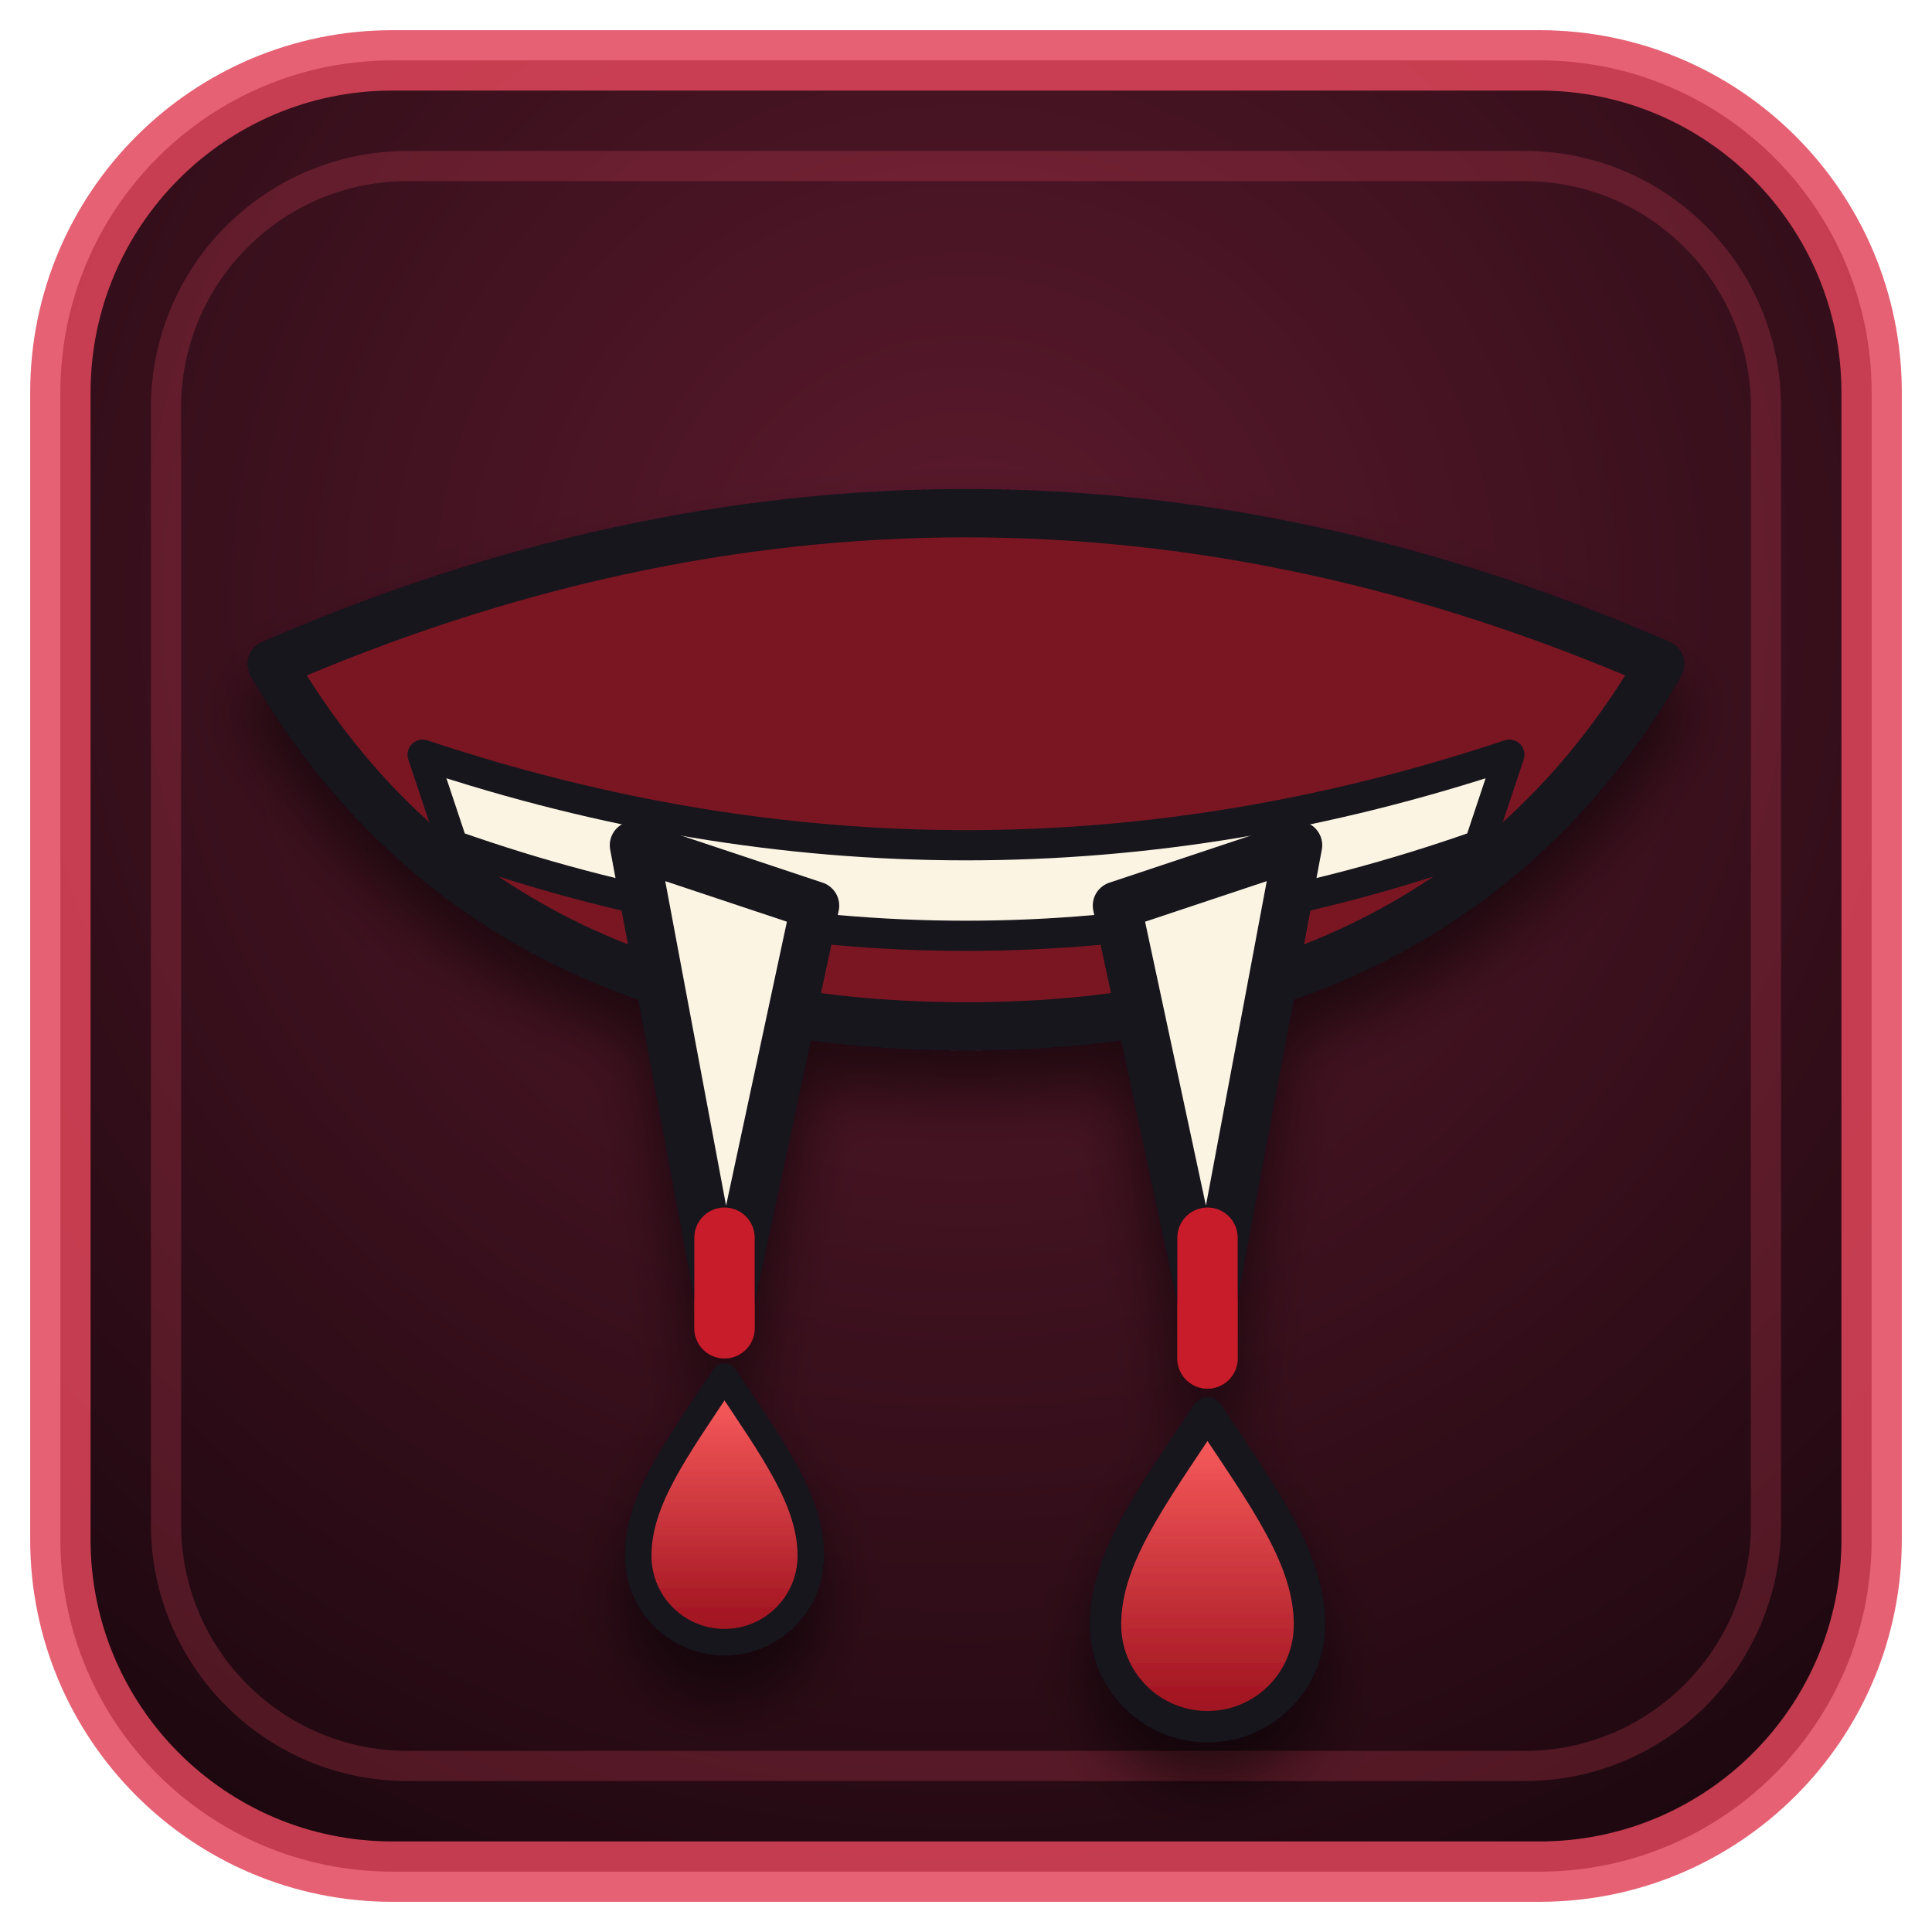
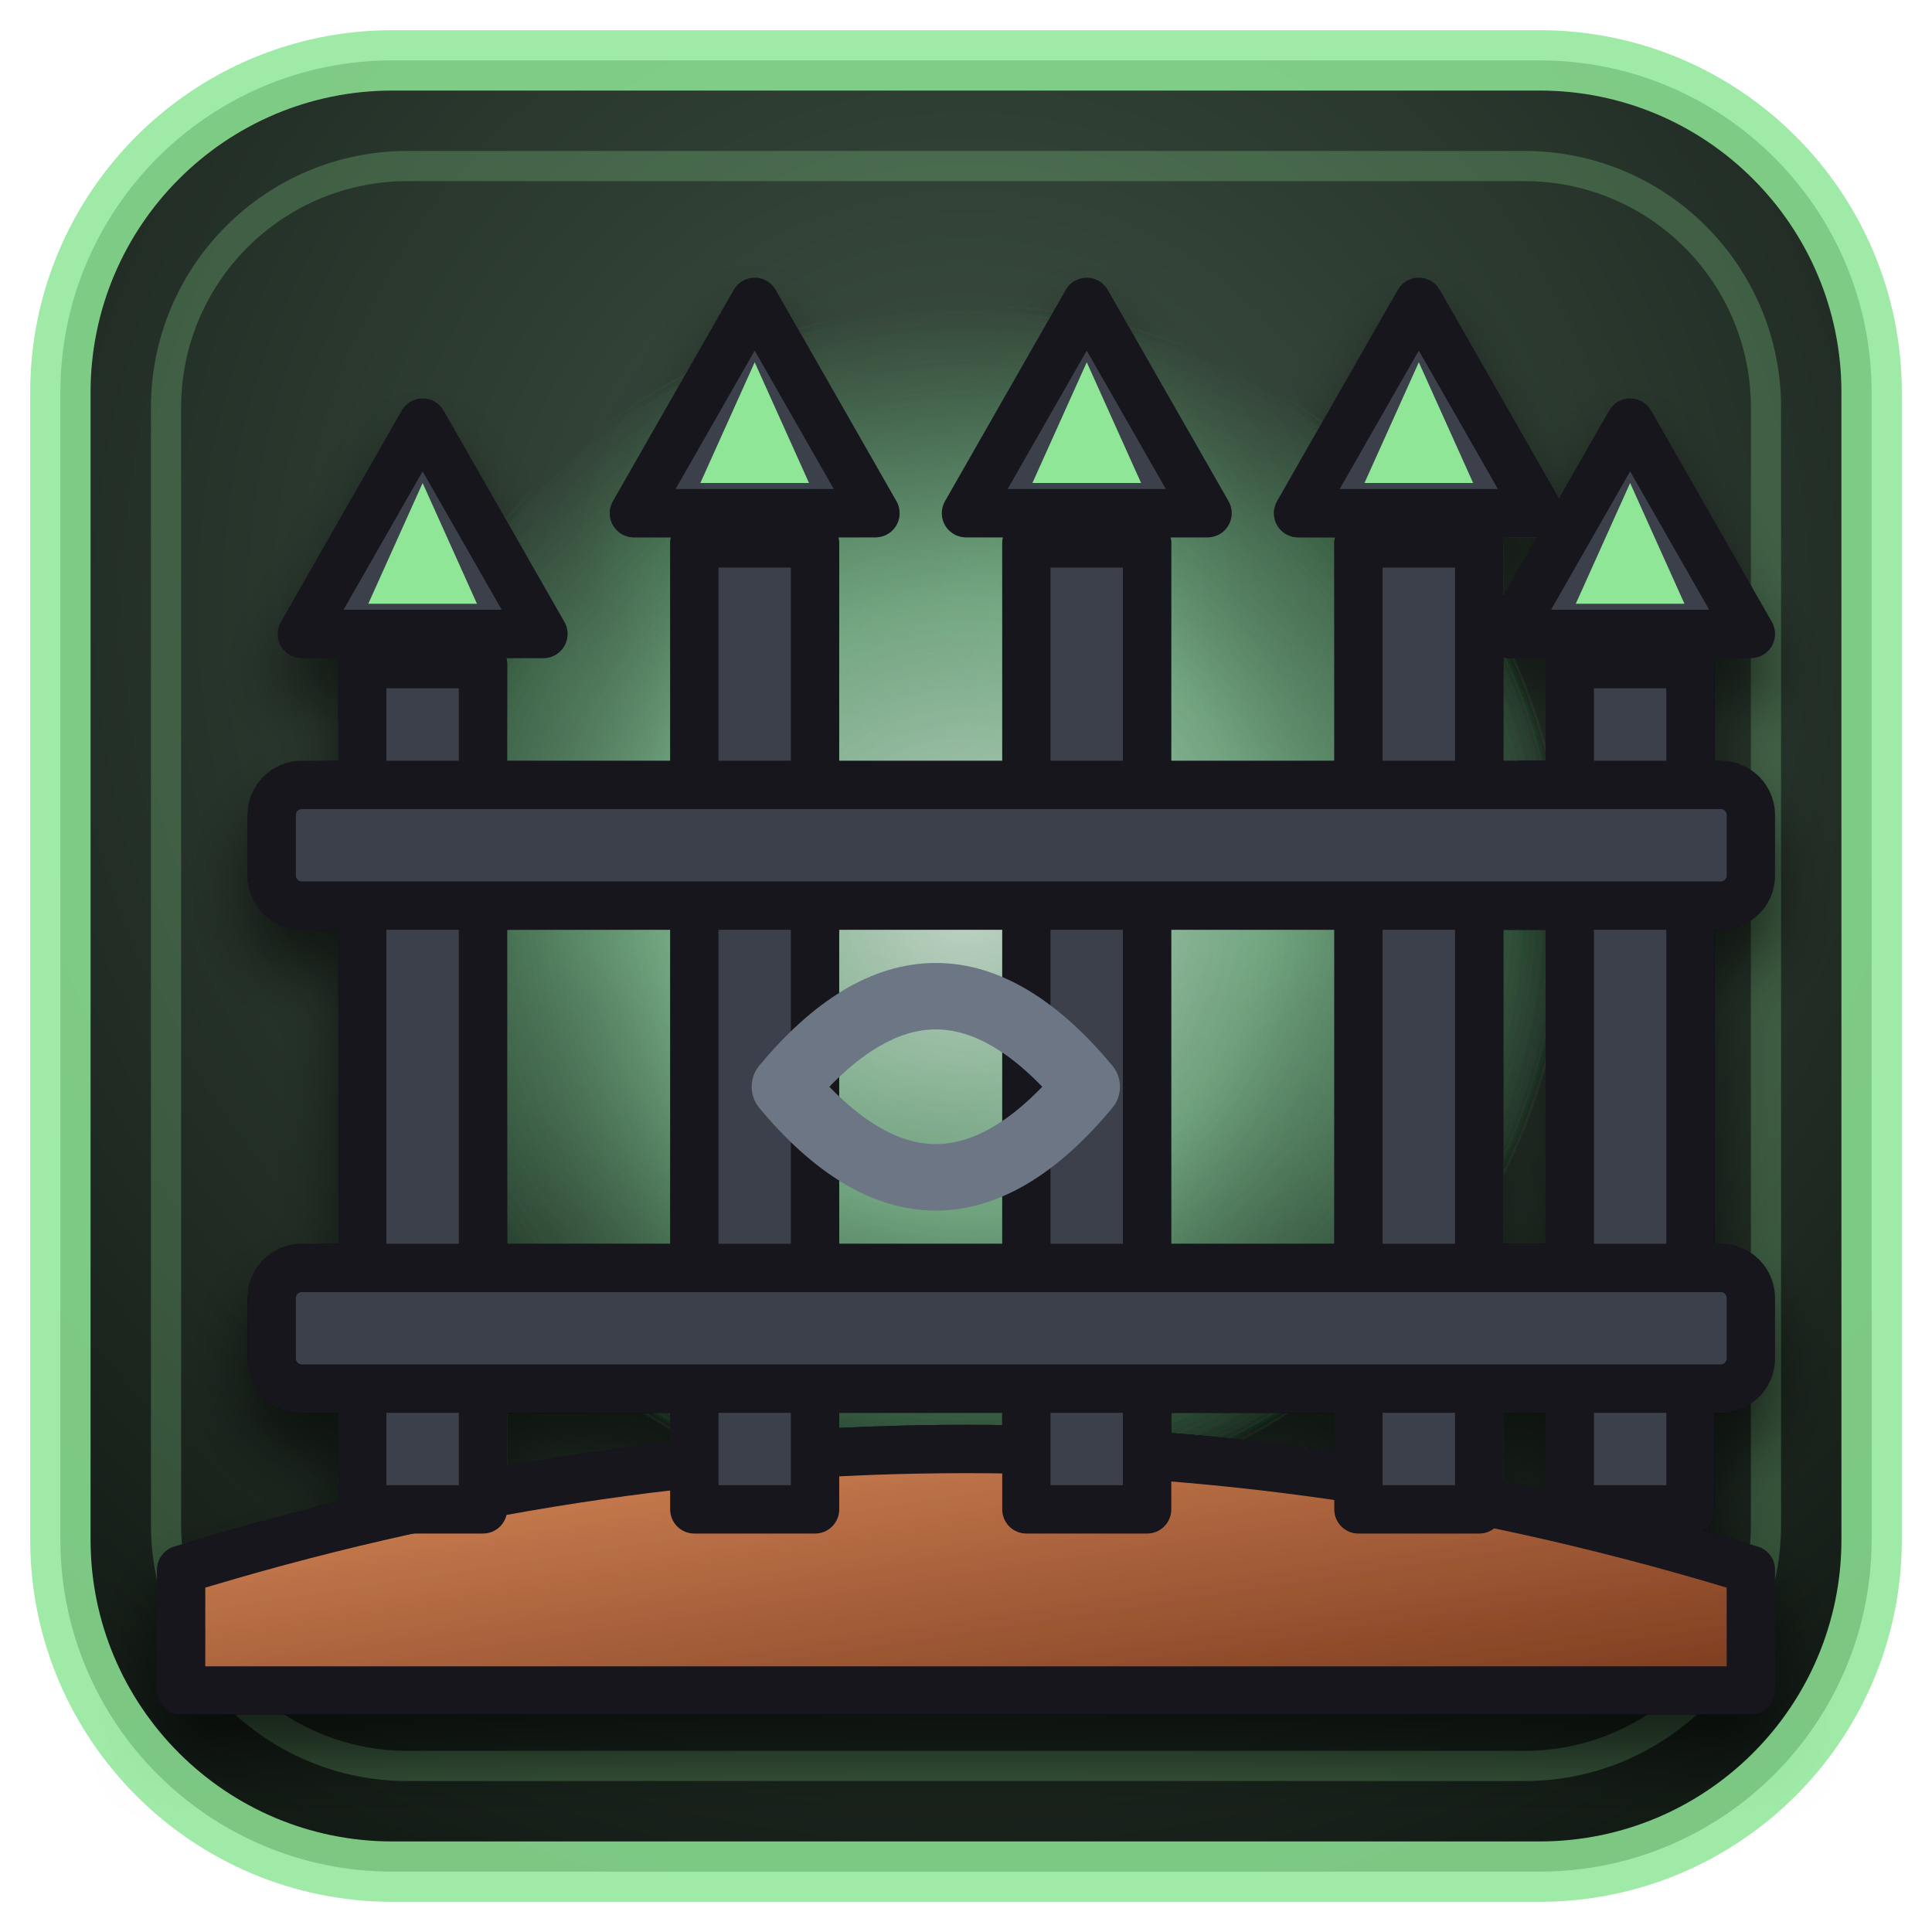
<svg xmlns="http://www.w3.org/2000/svg" viewBox="0 0 64 64" width="128" height="128">
  <defs>
    <linearGradient id="steel" x1="0" y1="0" x2="1" y2="1">
      <stop offset="0" stop-color="#f4f7fc" />
      <stop offset=".5" stop-color="#aab4c7" />
      <stop offset="1" stop-color="#5d6780" />
    </linearGradient>
    <linearGradient id="iron" x1="0" y1="0" x2="1" y2="1">
      <stop offset="0" stop-color="#9aa3b5" />
      <stop offset="1" stop-color="#454d61" />
    </linearGradient>
    <linearGradient id="gold" x1="0" y1="0" x2="0" y2="1">
      <stop offset="0" stop-color="#ffe9a8" />
      <stop offset=".55" stop-color="#e0a83c" />
      <stop offset="1" stop-color="#8a5a14" />
    </linearGradient>
    <linearGradient id="fire" x1="0" y1="0" x2="0" y2="1">
      <stop offset="0" stop-color="#e8391c" />
      <stop offset=".55" stop-color="#ff9a2e" />
      <stop offset="1" stop-color="#ffe680" />
    </linearGradient>
    <radialGradient id="fireR" cx=".45" cy=".45" r=".6">
      <stop offset="0" stop-color="#fff6c2" />
      <stop offset=".45" stop-color="#ffb43d" />
      <stop offset="1" stop-color="#d9361a" />
    </radialGradient>
    <linearGradient id="bolt" x1="0" y1="0" x2="1" y2="1">
      <stop offset="0" stop-color="#ffffff" />
      <stop offset=".5" stop-color="#a6ecff" />
      <stop offset="1" stop-color="#3fa2f0" />
    </linearGradient>
    <linearGradient id="blood" x1="0" y1="0" x2="0" y2="1">
      <stop offset="0" stop-color="#ff6060" />
      <stop offset="1" stop-color="#9a0f1c" />
    </linearGradient>
    <linearGradient id="poison" x1="0" y1="0" x2="0" y2="1">
      <stop offset="0" stop-color="#d6ff86" />
      <stop offset="1" stop-color="#4c9a28" />
    </linearGradient>
    <linearGradient id="water" x1="0" y1="0" x2="0" y2="1">
      <stop offset="0" stop-color="#b4f4ff" />
      <stop offset="1" stop-color="#2a86b8" />
    </linearGradient>
    <linearGradient id="ink" x1="0" y1="0" x2="0" y2="1">
      <stop offset="0" stop-color="#9474c4" />
      <stop offset="1" stop-color="#2a1d40" />
    </linearGradient>
    <linearGradient id="wood" x1="0" y1="0" x2="1" y2="0">
      <stop offset="0" stop-color="#c48e56" />
      <stop offset="1" stop-color="#6b4422" />
    </linearGradient>
    <linearGradient id="leaf" x1="0" y1="0" x2="1" y2="1">
      <stop offset="0" stop-color="#c4f58a" />
      <stop offset="1" stop-color="#3a8a38" />
    </linearGradient>
    <linearGradient id="hex" x1="0" y1="0" x2="0" y2="1">
      <stop offset="0" stop-color="#e09aff" />
      <stop offset="1" stop-color="#5a1f7a" />
    </linearGradient>
    <linearGradient id="bone" x1="0" y1="0" x2="0" y2="1">
      <stop offset="0" stop-color="#fbf4e2" />
      <stop offset="1" stop-color="#b8a684" />
    </linearGradient>
    <linearGradient id="heal" x1="0" y1="0" x2="0" y2="1">
      <stop offset="0" stop-color="#d4ffb0" />
      <stop offset="1" stop-color="#3fae4f" />
    </linearGradient>
    <linearGradient id="mana" x1="0" y1="0" x2="0" y2="1">
      <stop offset="0" stop-color="#bfe6ff" />
      <stop offset="1" stop-color="#2f6fd0" />
    </linearGradient>
    <linearGradient id="clay" x1="0" y1="0" x2="1" y2="1">
      <stop offset="0" stop-color="#d98a5a" />
      <stop offset="1" stop-color="#7a3a1e" />
    </linearGradient>
    <linearGradient id="hide" x1="0" y1="0" x2="0" y2="1">
      <stop offset="0" stop-color="#7a604a" />
      <stop offset="1" stop-color="#3e2e22" />
    </linearGradient>
    <linearGradient id="demon" x1="0" y1="0" x2="0" y2="1">
      <stop offset="0" stop-color="#c84a4a" />
      <stop offset="1" stop-color="#5a1418" />
    </linearGradient>
    <radialGradient id="holy" cx=".5" cy=".5" r=".5">
      <stop offset="0" stop-color="#fffbe6" />
      <stop offset=".5" stop-color="#ffe08a" stop-opacity=".8" />
      <stop offset="1" stop-color="#ffd060" stop-opacity="0" />
    </radialGradient>
    <radialGradient id="pearl" cx=".38" cy=".35" r=".7">
      <stop offset="0" stop-color="#ffffff" />
      <stop offset=".6" stop-color="#f2e6f0" />
      <stop offset="1" stop-color="#b8a8c4" />
    </radialGradient>
    <linearGradient id="grave" x1="0" y1="0" x2="0" y2="1">
      <stop offset="0" stop-color="#dcffe6" />
      <stop offset="1" stop-color="#4f8a60" />
    </linearGradient>
    <radialGradient id="graveR" cx=".5" cy=".5" r=".5">
      <stop offset="0" stop-color="#eafff0" />
      <stop offset=".5" stop-color="#9fe8b4" stop-opacity=".75" />
      <stop offset="1" stop-color="#6fcf8a" stop-opacity="0" />
    </radialGradient>
    <linearGradient id="shroud" x1="0" y1="0" x2="0" y2="1">
      <stop offset="0" stop-color="#8a9a8c" />
      <stop offset="1" stop-color="#2e3a30" />
    </linearGradient>
    <filter id="blur" x="-50%" y="-50%" width="200%" height="200%">
      <feGaussianBlur stdDeviation="2.2" />
    </filter>
    <filter id="ds" x="-20%" y="-20%" width="140%" height="140%">
      <feDropShadow dx="0" dy="1.4" stdDeviation="1" flood-color="#000" flood-opacity=".55" />
    </filter>
    <radialGradient id="bg" cx=".5" cy=".3" r=".85">
-       <stop offset="0" stop-color="#5c1a2d" />
-       <stop offset="1" stop-color="#18060d" />
+       <stop offset="0" stop-color="#3f5244" />
+       <stop offset="1" stop-color="#0e1510" />
    </radialGradient>
  </defs>
  <rect x="2" y="2" width="60" height="60" rx="11" fill="url(#bg)" />
-   <rect x="5.5" y="5.5" width="53" height="53" rx="8" fill="none" stroke="#e0455a" stroke-width="1" opacity="0.25" />
+   <rect x="5.5" y="5.5" width="53" height="53" rx="8" fill="none" stroke="#8ee696" stroke-width="1" opacity="0.25" />
  <g filter="url(#ds)" stroke="#15121d" stroke-width="1.6" stroke-linejoin="round" stroke-linecap="round">
-     <path d="M9 22 Q32 12 55 22 Q48 34 32 34 Q16 34 9 22 Z" fill="#7a1424" />
-     <path d="M14 25 Q32 31 50 25 L49 28 Q32 34 15 28 Z" fill="#fbf4e2" stroke-width="1" />
-     <path d="M21 28 L24 44 L27 30 Z" fill="#fbf4e2" />
-     <path d="M43 28 L40 44 L37 30 Z" fill="#fbf4e2" />
-     <g transform="translate(24 50) scale(0.55)">
-       <path d="M0 -8 C3 -3.5 5.2 -.5 5.2 2.8 A5.2 5.2 0 0 1 -5.2 2.8 C-5.2 -.5 -3 -3.5 0 -8 Z" fill="url(#blood)" />
-     </g>
-     <g transform="translate(40 52) scale(0.65)">
-       <path d="M0 -8 C3 -3.5 5.2 -.5 5.2 2.8 A5.2 5.2 0 0 1 -5.2 2.8 C-5.2 -.5 -3 -3.5 0 -8 Z" fill="url(#blood)" />
-     </g>
-     <path d="M24 41 V44 M40 41 V45" stroke="#c81e2a" stroke-width="2" />
+     <circle cx="32" cy="30" r="20" fill="url(#graveR)" stroke="none" opacity=".7" />
+     <path d="M6 52 Q32 44 58 52 L58 56 H6 Z" fill="url(#clay)" />
+     <rect x="12" y="22" width="4" height="28" fill="#3b414b" />
+     <path d="M14 14 l4 7 h-8 Z" fill="#3b414b" />
+     <path d="M14 16 l1.8 4 h-3.6 Z" fill="#8ee696" stroke="none" />
+     <rect x="23" y="18" width="4" height="32" fill="#3b414b" />
+     <path d="M25 10 l4 7 h-8 Z" fill="#3b414b" />
+     <path d="M25 12 l1.8 4 h-3.6 Z" fill="#8ee696" stroke="none" />
+     <rect x="34" y="18" width="4" height="32" fill="#3b414b" />
+     <path d="M36 10 l4 7 h-8 Z" fill="#3b414b" />
+     <path d="M36 12 l1.8 4 h-3.6 Z" fill="#8ee696" stroke="none" />
+     <rect x="45" y="18" width="4" height="32" fill="#3b414b" />
+     <path d="M47 10 l4 7 h-8 Z" fill="#3b414b" />
+     <path d="M47 12 l1.8 4 h-3.6 Z" fill="#8ee696" stroke="none" />
+     <rect x="52" y="22" width="4" height="28" fill="#3b414b" />
+     <path d="M54 14 l4 7 h-8 Z" fill="#3b414b" />
+     <path d="M54 16 l1.8 4 h-3.6 Z" fill="#8ee696" stroke="none" />
+     <rect x="9" y="26" width="49" height="4" rx="1" fill="#3b414b" />
+     <rect x="9" y="42" width="49" height="4" rx="1" fill="#3b414b" />
+     <path d="M26 36 q5 -6 10 0 q-5 6 -10 0 Z" fill="none" stroke="#6d7684" stroke-width="2.2" />
  </g>
-   <rect x="2" y="2" width="60" height="60" rx="11" fill="none" stroke="#e0455a" stroke-width="2" opacity="0.85" />
+   <rect x="2" y="2" width="60" height="60" rx="11" fill="none" stroke="#8ee696" stroke-width="2" opacity="0.85" />
</svg>
